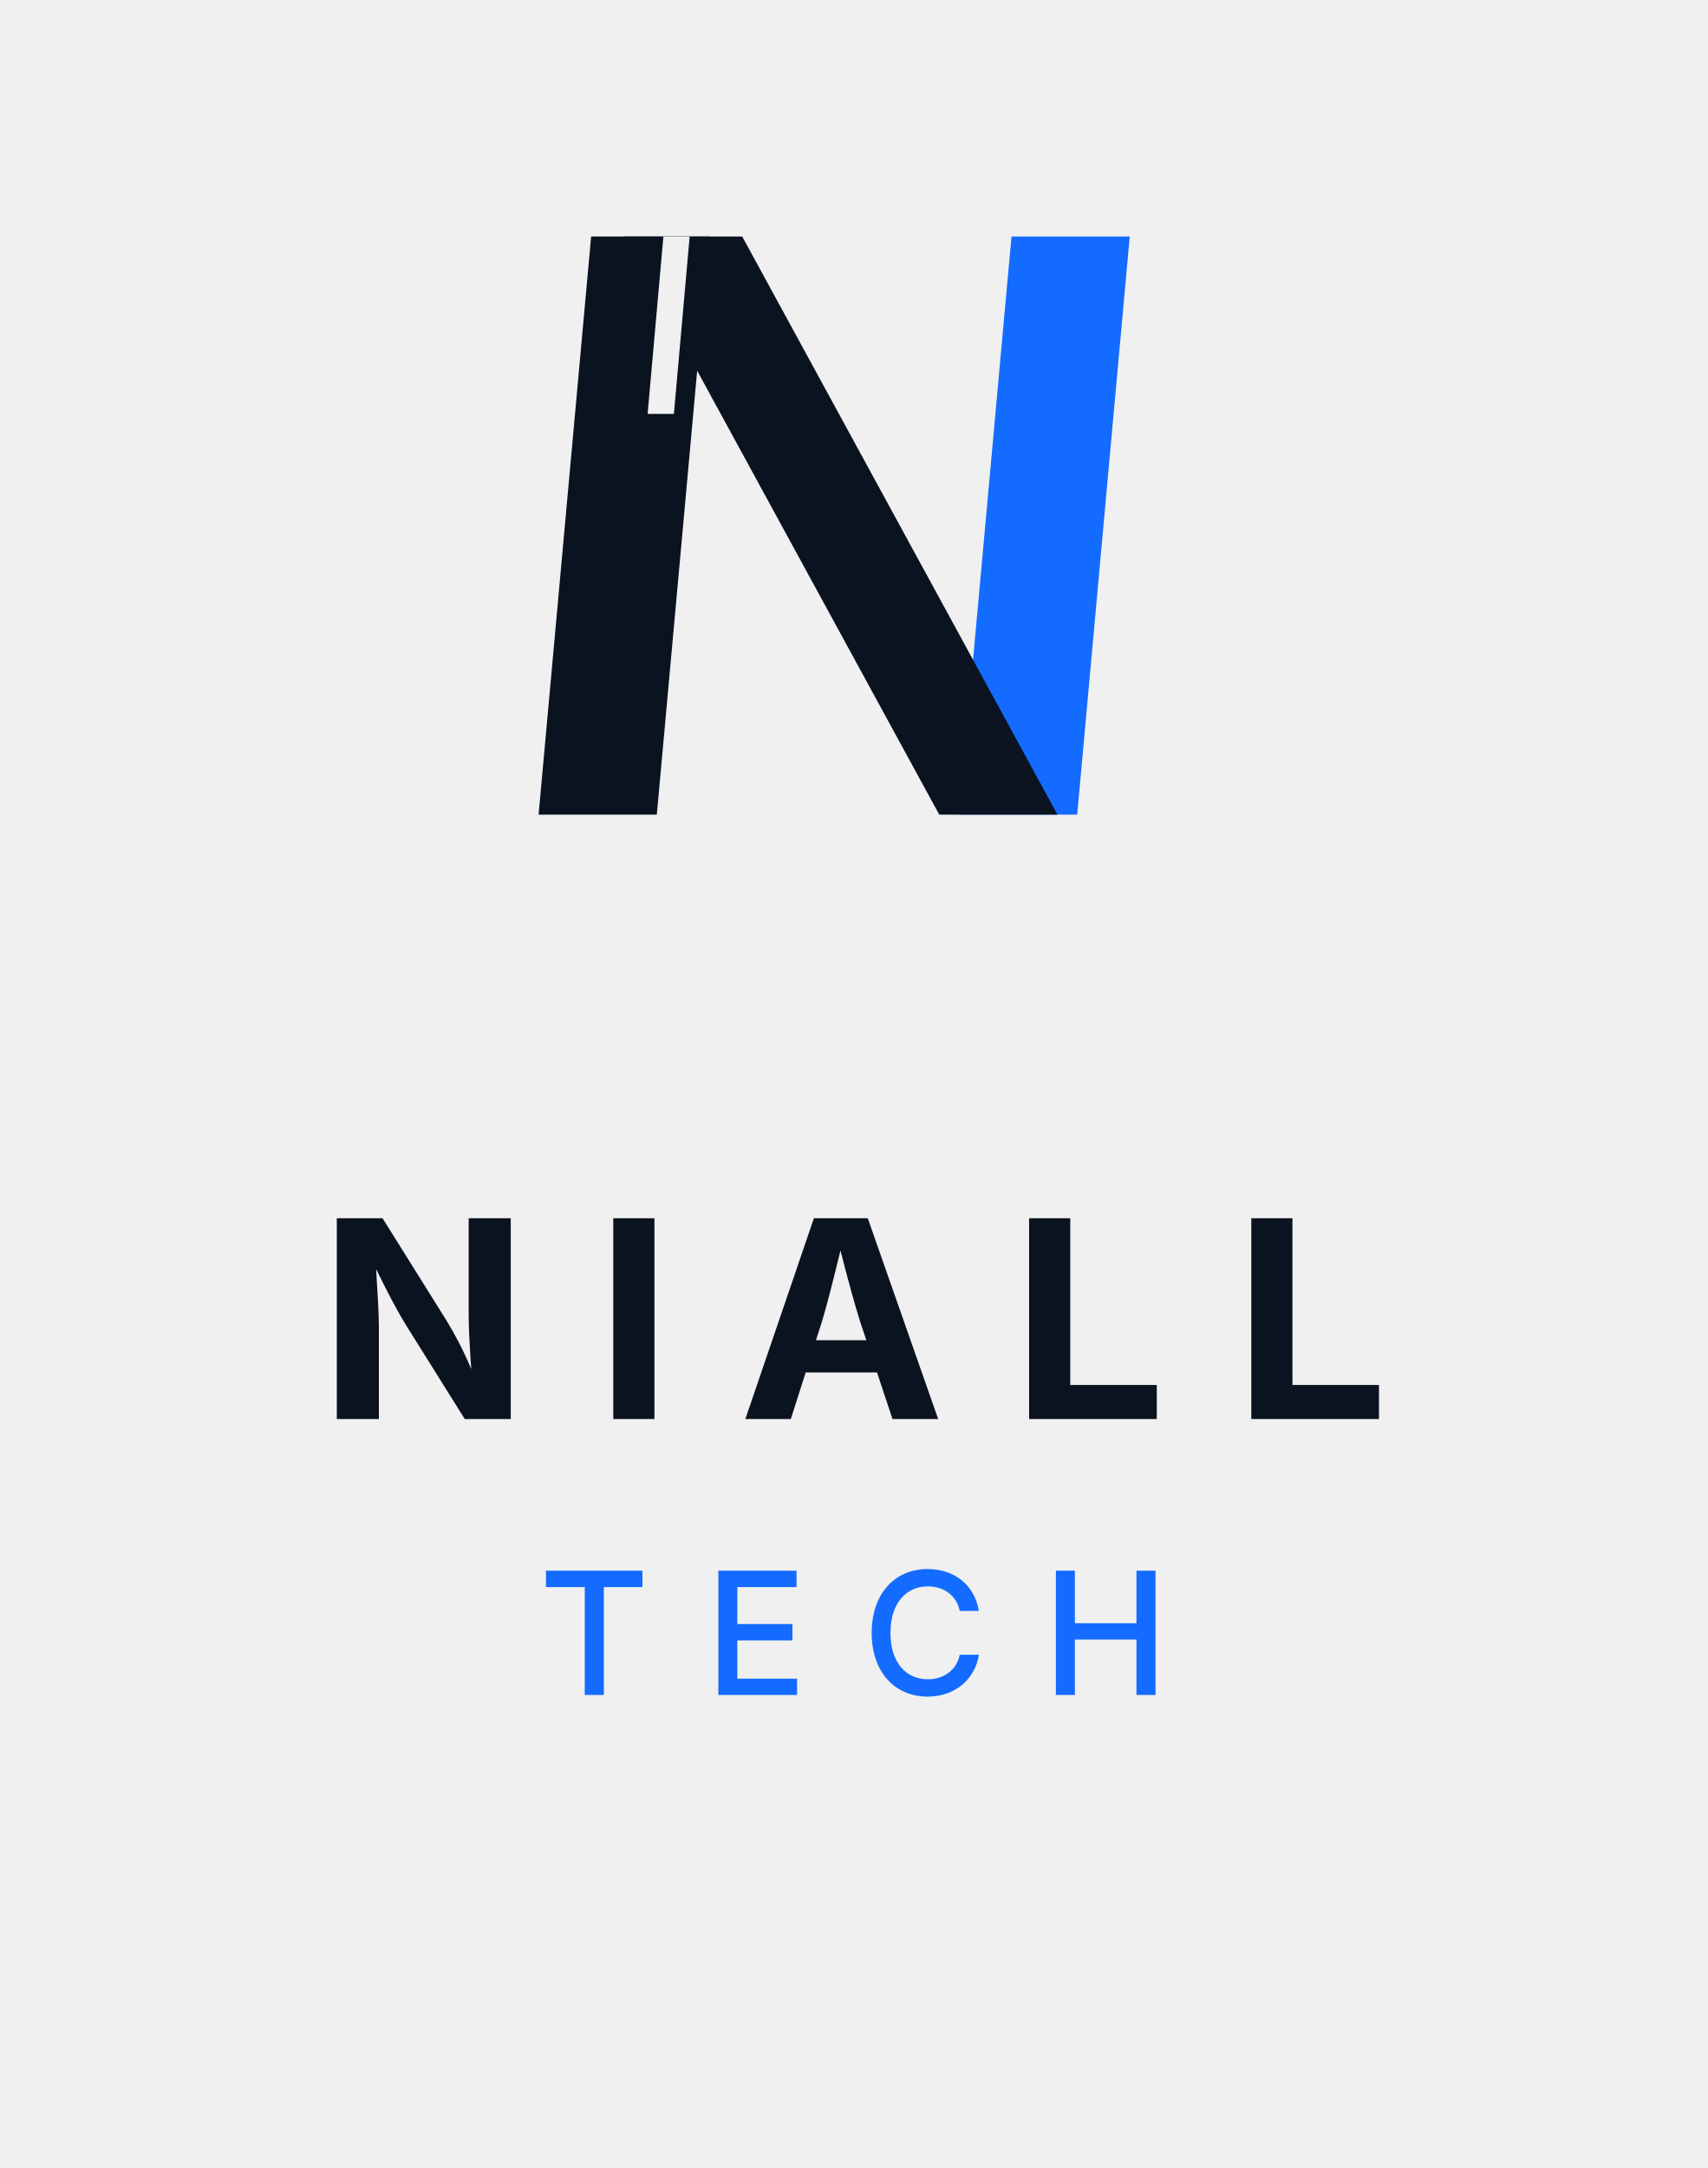
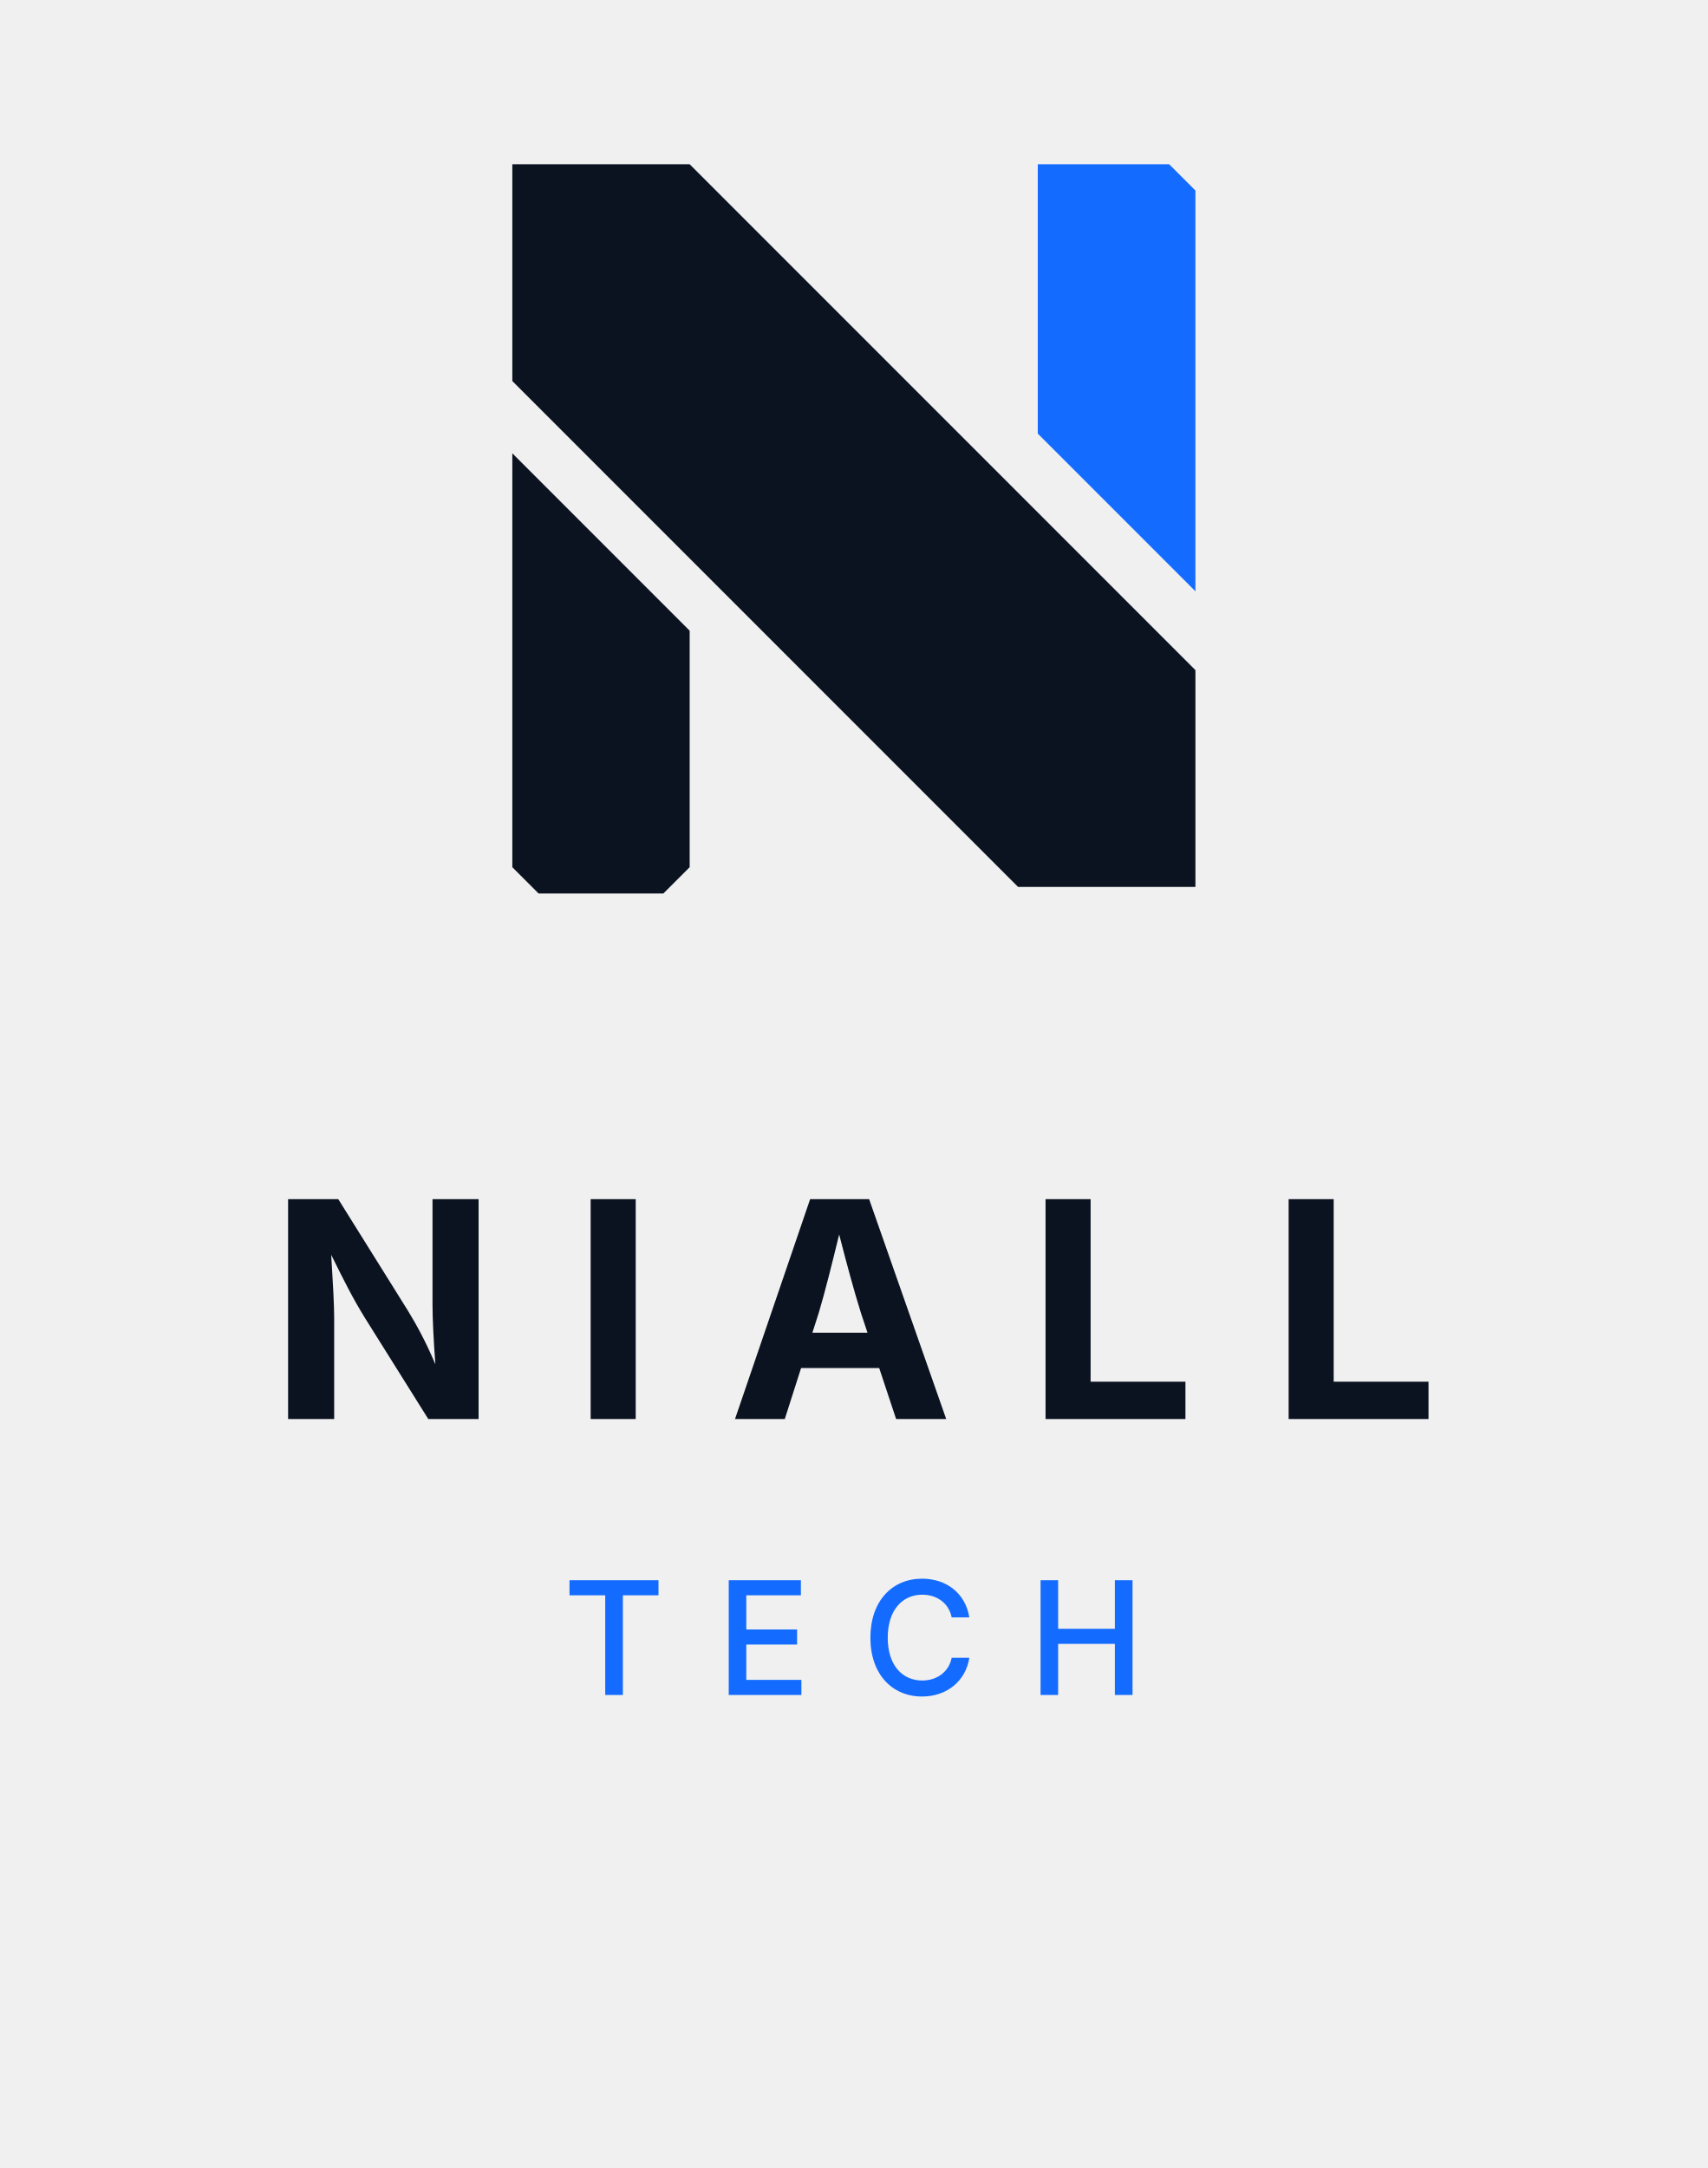
- <svg xmlns="http://www.w3.org/2000/svg" viewBox="0 0 260 330" role="img" shape-rendering="geometricPrecision">
-   <g transform="translate(70 20)">
-     <defs>
-       <mask id="nt-s-gap" maskUnits="userSpaceOnUse" x="0" y="0" width="120" height="120">
-         <rect x="0" y="0" width="120" height="120" fill="#fff" />
-         <polygon points="31,16 35,16 32.6,43 28.6,43" fill="#000" />
-       </mask>
-     </defs>
-     <g mask="url(#nt-s-gap)">
-       <polygon points="84,16 102,16 94,104 76,104" fill="#146BFF" />
-       <polygon points="20,16 38,16 30,104 12,104" fill="#0B1320" />
-       <polygon points="25,16 43,16 91,104 73,104" fill="#0B1320" />
-     </g>
-   </g>
-   <text x="130" y="216" text-anchor="middle" font-family="Inter, 'Helvetica Neue', Arial, sans-serif" font-size="42" font-weight="650" letter-spacing="10.08" fill="#0B1320">NIALL</text>
-   <text x="130" y="258" text-anchor="middle" font-family="Inter, 'Helvetica Neue', Arial, sans-serif" font-size="26" font-weight="500" letter-spacing="8.32" fill="#146BFF">TECH</text>
+ <svg xmlns="http://www.w3.org/2000/svg" viewBox="0 0 260 330" role="img" aria-label="Niall Tech stacked lockup (light)" shape-rendering="geometricPrecision">
+   <svg x="70" y="20" width="120" height="120" viewBox="0 0 120 120">
+     <path d="M8 5H35L112 82V115H85L8 38Z" fill="#0B1320" />
+     <path d="M8 49L35 76V112L31 116H12L8 112Z" fill="#0B1320" />
+     <path d="M88 5H108L112 9V70L88 46Z" fill="#146BFF" />
+   </svg>
+   <text x="130" y="216" font-family="Inter, 'Helvetica Neue', Arial, sans-serif" font-size="46" font-weight="650" letter-spacing="11" text-anchor="middle" fill="#0B1320">NIALL</text>
+   <text x="130" y="258" font-family="Inter, 'Helvetica Neue', Arial, sans-serif" font-size="24" font-weight="500" letter-spacing="7.7" text-anchor="middle" fill="#146BFF">TECH</text>
</svg>
